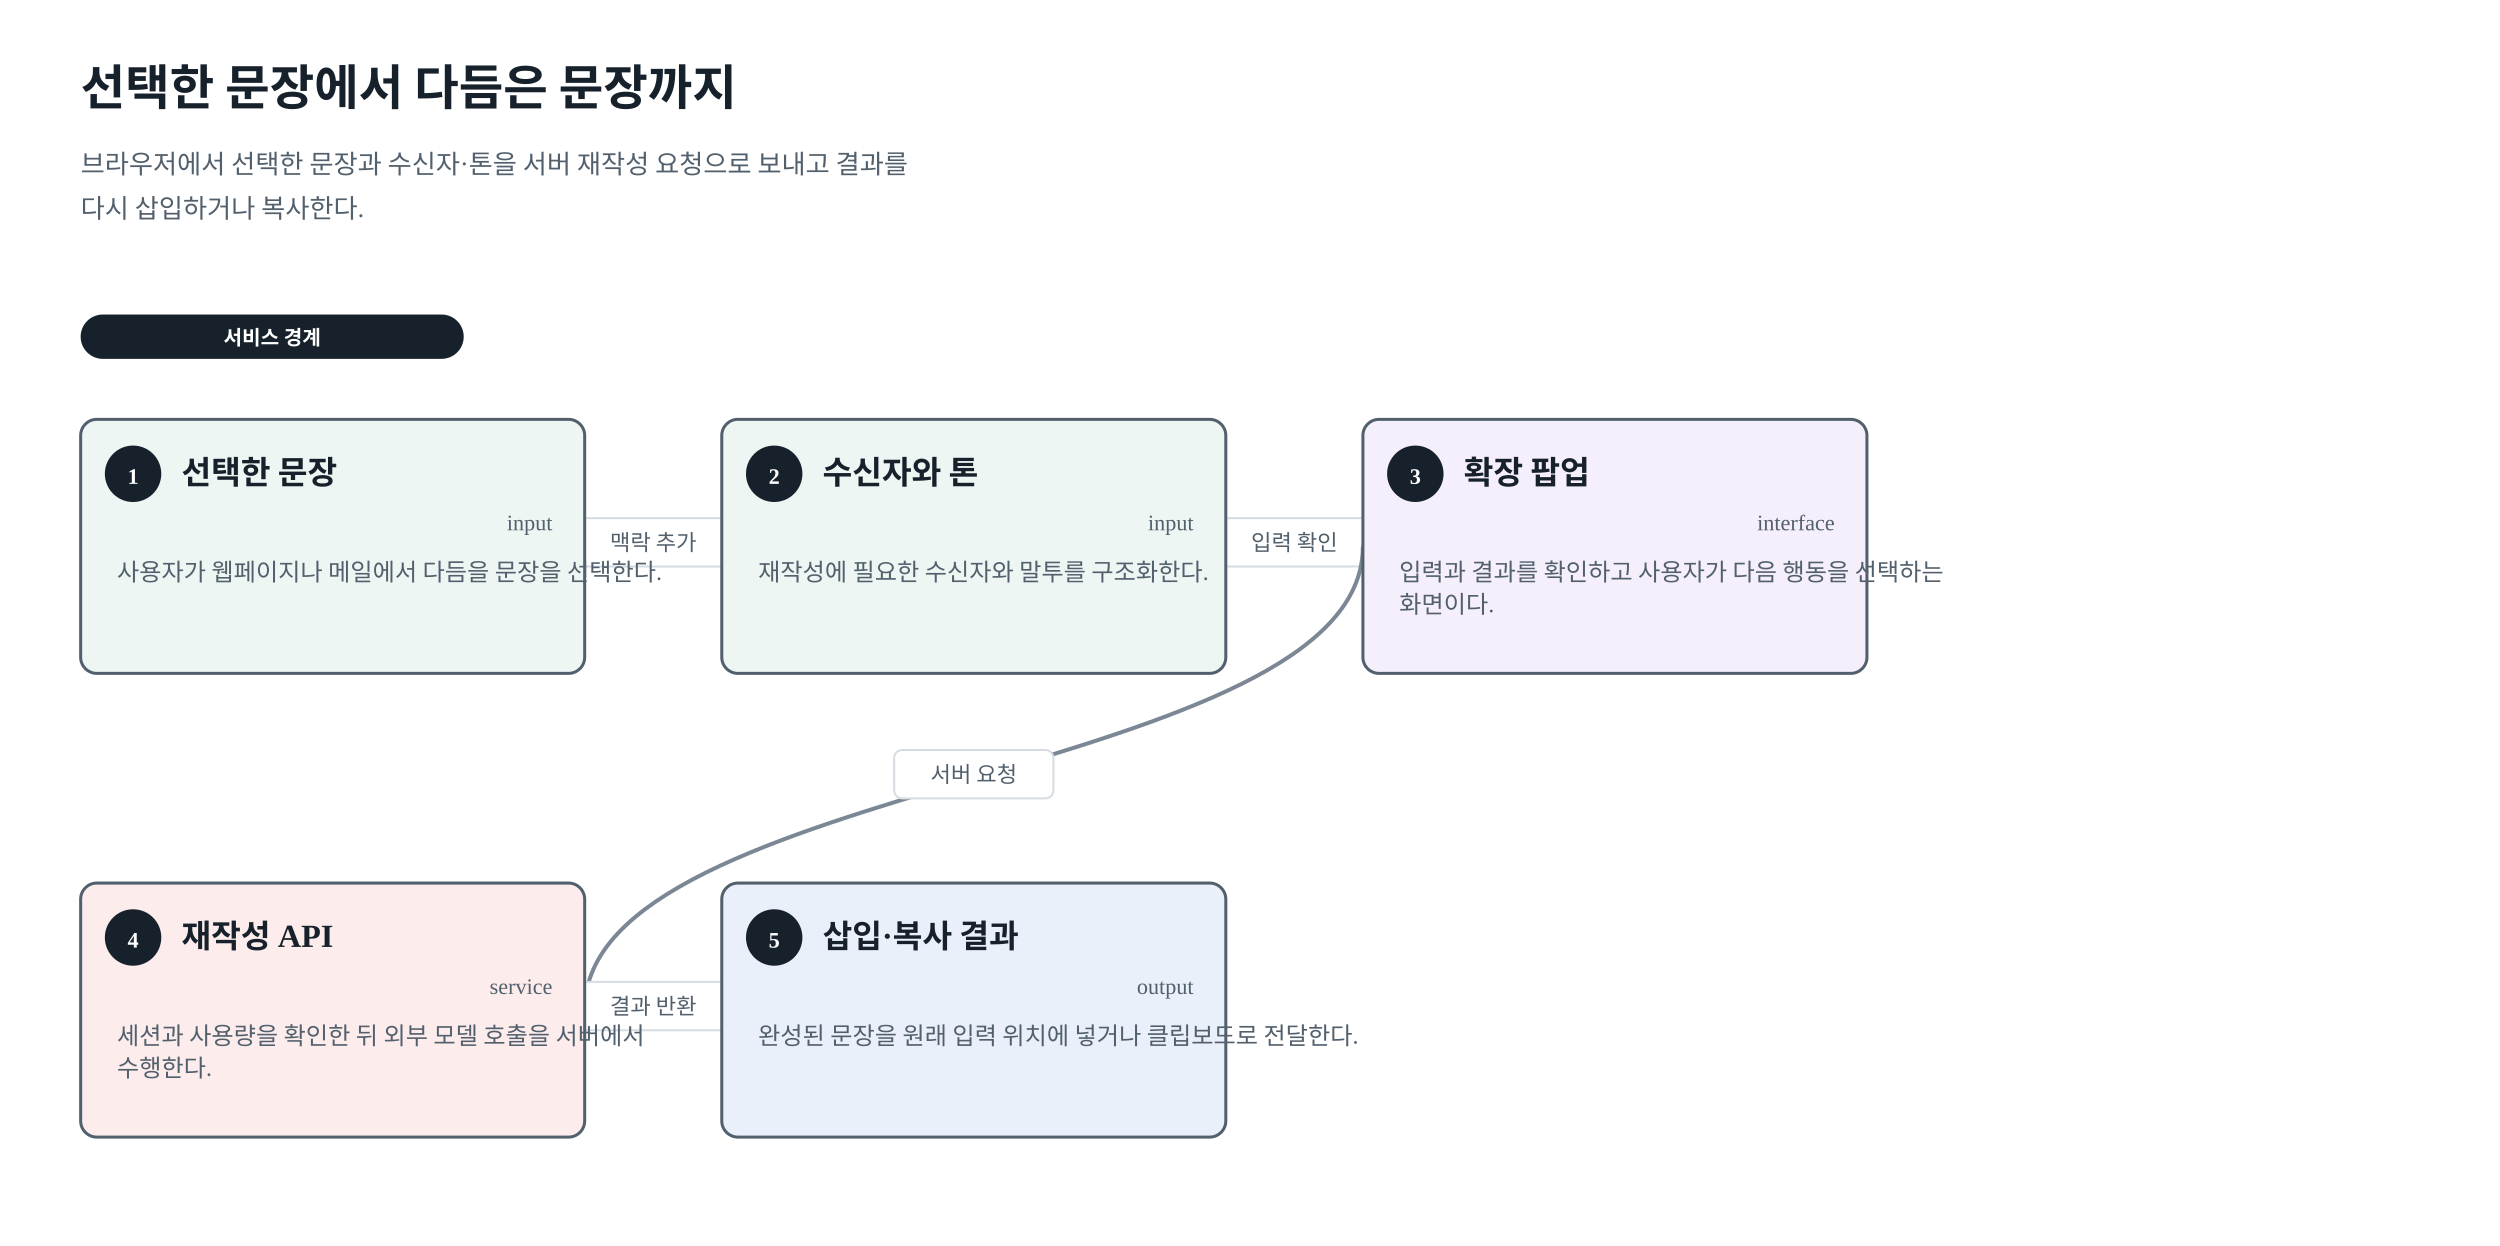
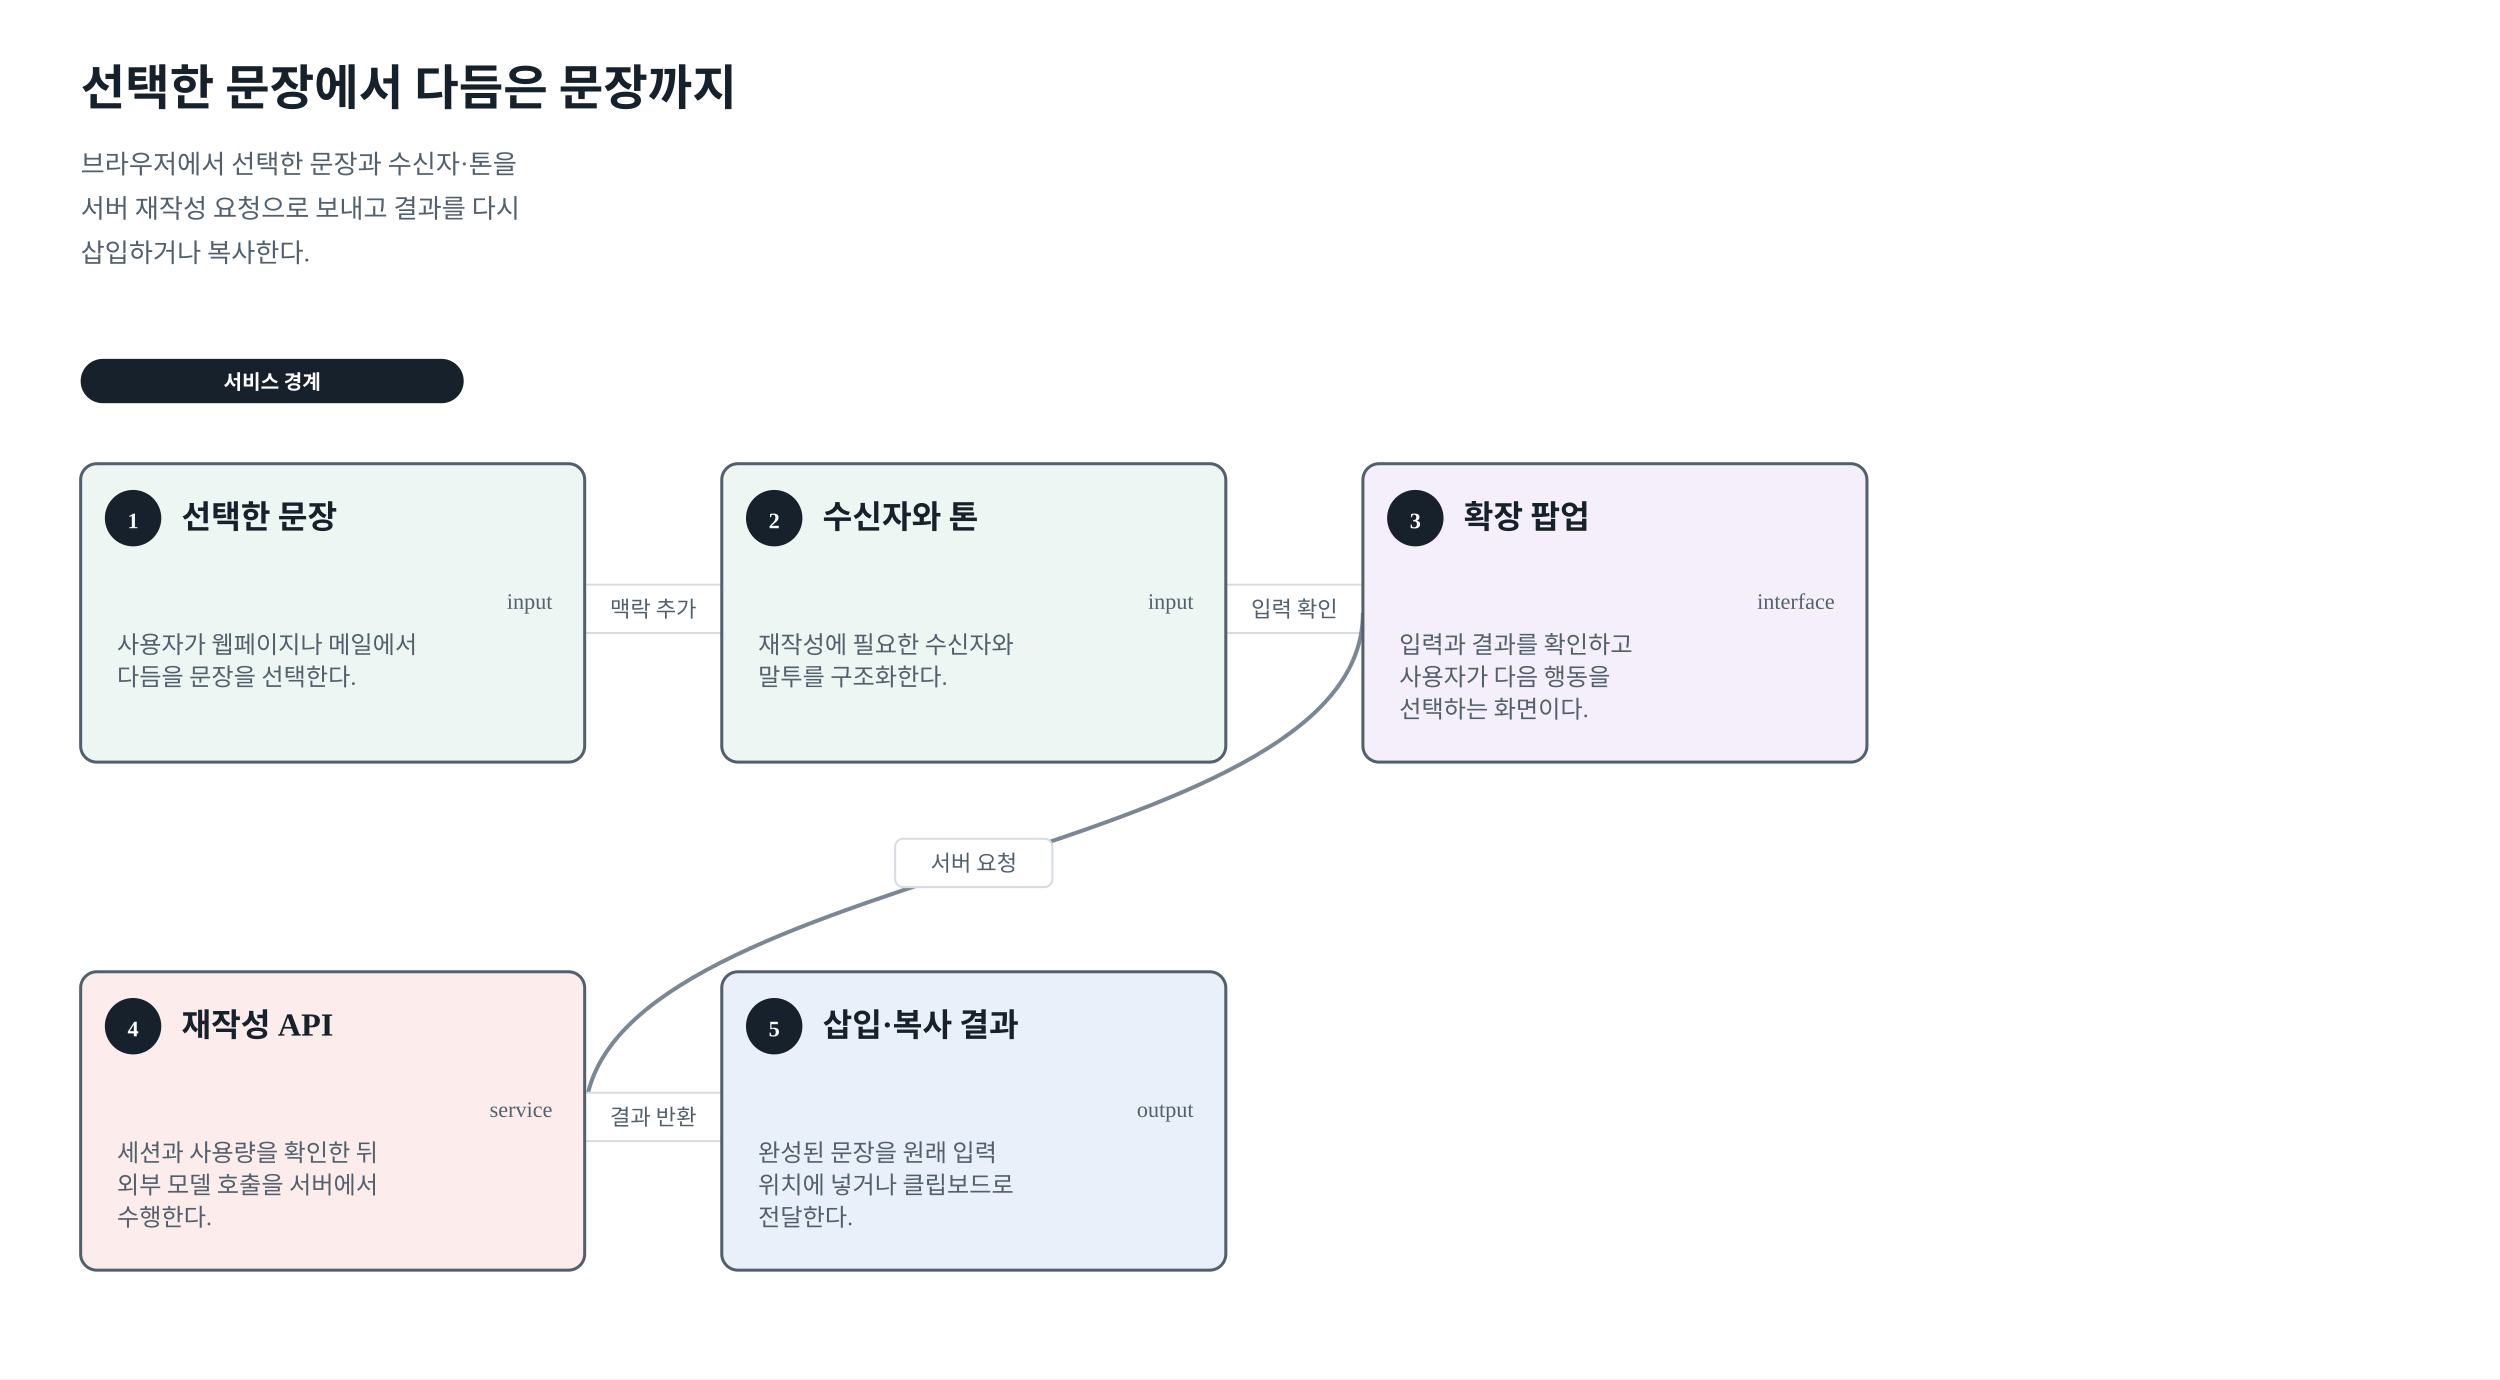
- <svg xmlns="http://www.w3.org/2000/svg" viewBox="0 0 1240 618" role="img" aria-labelledby="system-map-title system-map-desc">
+ <svg xmlns="http://www.w3.org/2000/svg" viewBox="0 0 1240 684" role="img" aria-labelledby="system-map-title system-map-desc">
  <defs>
    <marker id="system-map-arrow" viewBox="0 0 10 10" refX="5" refY="5" markerWidth="7" markerHeight="7" orient="auto-start-reverse">
      <path d="M 0 0 L 10 5 L 0 10 z" fill="#52606d" />
    </marker>
  </defs>
-   <rect width="1240" height="618" fill="#ffffff" />
+   <rect width="1240" height="684" fill="#ffffff" />
  <text fill="#17212b" font-size="24" font-weight="700">
    <tspan x="40" y="52">선택한 문장에서 다듬은 문장까지</tspan>
  </text>
  <text fill="#52606d" font-size="13">
-     <tspan x="40" y="86">브라우저에서 선택한 문장과 수신자·톤을 서버 재작성 요청으로 보내고 결과를</tspan>
-     <tspan x="40" y="108">다시 삽입하거나 복사한다.</tspan>
+     <tspan x="40" y="86">브라우저에서 선택한 문장과 수신자·톤을</tspan>
+     <tspan x="40" y="108">서버 재작성 요청으로 보내고 결과를 다시</tspan>
+     <tspan x="40" y="130">삽입하거나 복사한다.</tspan>
  </text>
-   <rect x="40" y="156" width="190" height="22" rx="11" fill="#17212b" />
-   <text x="135" y="171" text-anchor="middle" fill="#ffffff" font-size="10" font-weight="700">서비스 경계</text>
+   <rect x="40" y="178" width="190" height="22" rx="11" fill="#17212b" />
+   <text x="135" y="193" text-anchor="middle" fill="#ffffff" font-size="10" font-weight="700">서비스 경계</text>
  <g data-flow="flow-01">
-     <path d="M 290 271 C 290 299, 358 243, 358 271" fill="none" stroke="#7b8794" stroke-width="2" marker-end="url(#system-map-arrow)" />
-     <rect x="284.5" y="257" width="79" height="24" rx="4" fill="#ffffff" stroke="#d6dce2" />
-     <text x="324" y="273" text-anchor="middle" fill="#52606d" font-size="11">맥락 추가</text>
+     <path d="M 290 304 C 290 332, 358 276, 358 304" fill="none" stroke="#7b8794" stroke-width="2" marker-end="url(#system-map-arrow)" />
+     <rect x="285" y="290" width="78" height="24" rx="4" fill="#ffffff" stroke="#d6dce2" />
+     <text x="324" y="306" text-anchor="middle" fill="#52606d" font-size="11">맥락 추가</text>
  </g>
  <g data-flow="flow-02">
-     <path d="M 608 271 C 608 299, 676 243, 676 271" fill="none" stroke="#7b8794" stroke-width="2" marker-end="url(#system-map-arrow)" />
-     <rect x="602.5" y="257" width="79" height="24" rx="4" fill="#ffffff" stroke="#d6dce2" />
-     <text x="642" y="273" text-anchor="middle" fill="#52606d" font-size="11">입력 확인</text>
+     <path d="M 608 304 C 608 332, 676 276, 676 304" fill="none" stroke="#7b8794" stroke-width="2" marker-end="url(#system-map-arrow)" />
+     <rect x="603" y="290" width="78" height="24" rx="4" fill="#ffffff" stroke="#d6dce2" />
+     <text x="642" y="306" text-anchor="middle" fill="#52606d" font-size="11">입력 확인</text>
  </g>
  <g data-flow="flow-03">
-     <path d="M 676 271 C 676 386, 290 386, 290 501" fill="none" stroke="#7b8794" stroke-width="2" marker-end="url(#system-map-arrow)" />
-     <rect x="443.5" y="372" width="79" height="24" rx="4" fill="#ffffff" stroke="#d6dce2" />
-     <text x="483" y="388" text-anchor="middle" fill="#52606d" font-size="11">서버 요청</text>
+     <path d="M 676 304 C 676 430, 290 430, 290 556" fill="none" stroke="#7b8794" stroke-width="2" marker-end="url(#system-map-arrow)" />
+     <rect x="444" y="416" width="78" height="24" rx="4" fill="#ffffff" stroke="#d6dce2" />
+     <text x="483" y="432" text-anchor="middle" fill="#52606d" font-size="11">서버 요청</text>
  </g>
  <g data-flow="flow-04">
-     <path d="M 290 501 C 290 529, 358 473, 358 501" fill="none" stroke="#7b8794" stroke-width="2" marker-end="url(#system-map-arrow)" />
-     <rect x="284.5" y="487" width="79" height="24" rx="4" fill="#ffffff" stroke="#d6dce2" />
-     <text x="324" y="503" text-anchor="middle" fill="#52606d" font-size="11">결과 반환</text>
+     <path d="M 290 556 C 290 584, 358 528, 358 556" fill="none" stroke="#7b8794" stroke-width="2" marker-end="url(#system-map-arrow)" />
+     <rect x="285" y="542" width="78" height="24" rx="4" fill="#ffffff" stroke="#d6dce2" />
+     <text x="324" y="558" text-anchor="middle" fill="#52606d" font-size="11">결과 반환</text>
  </g>
  <g data-node="selected-text">
-     <rect x="40" y="208" width="250" height="126" rx="8" fill="#edf6f3" stroke="#52606d" stroke-width="1.5" />
-     <circle cx="66" cy="235" r="14" fill="#17212b" />
-     <text x="66" y="240" text-anchor="middle" fill="#ffffff" font-size="11" font-weight="700">1</text>
-     <text x="90" y="240" fill="#17212b" font-size="16" font-weight="700">선택한 문장</text>
-     <text x="274" y="263" text-anchor="end" fill="#52606d" font-size="11">input</text>
-     <text x="58" y="286" fill="#52606d" font-size="12">
-       <tspan x="58" y="288">사용자가 웹페이지나 메일에서 다듬을 문장을 선택한다.</tspan>
+     <rect x="40" y="230" width="250" height="148" rx="8" fill="#edf6f3" stroke="#52606d" stroke-width="1.5" />
+     <circle cx="66" cy="257" r="14" fill="#17212b" />
+     <text x="66" y="262" text-anchor="middle" fill="#ffffff" font-size="11" font-weight="700">1</text>
+     <text x="90" y="262" fill="#17212b" font-size="16" font-weight="700">
+       <tspan x="90" y="262">선택한 문장</tspan>
+     </text>
+     <text x="274" y="302" text-anchor="end" fill="#52606d" font-size="11">input</text>
+     <text x="58" y="308" fill="#52606d" font-size="12">
+       <tspan x="58" y="324">사용자가 웹페이지나 메일에서</tspan>
+       <tspan x="58" y="340">다듬을 문장을 선택한다.</tspan>
    </text>
  </g>
  <g data-node="rewrite-context">
-     <rect x="358" y="208" width="250" height="126" rx="8" fill="#edf6f3" stroke="#52606d" stroke-width="1.5" />
-     <circle cx="384" cy="235" r="14" fill="#17212b" />
-     <text x="384" y="240" text-anchor="middle" fill="#ffffff" font-size="11" font-weight="700">2</text>
-     <text x="408" y="240" fill="#17212b" font-size="16" font-weight="700">수신자와 톤</text>
-     <text x="592" y="263" text-anchor="end" fill="#52606d" font-size="11">input</text>
-     <text x="376" y="286" fill="#52606d" font-size="12">
-       <tspan x="376" y="288">재작성에 필요한 수신자와 말투를 구조화한다.</tspan>
+     <rect x="358" y="230" width="250" height="148" rx="8" fill="#edf6f3" stroke="#52606d" stroke-width="1.5" />
+     <circle cx="384" cy="257" r="14" fill="#17212b" />
+     <text x="384" y="262" text-anchor="middle" fill="#ffffff" font-size="11" font-weight="700">2</text>
+     <text x="408" y="262" fill="#17212b" font-size="16" font-weight="700">
+       <tspan x="408" y="262">수신자와 톤</tspan>
+     </text>
+     <text x="592" y="302" text-anchor="end" fill="#52606d" font-size="11">input</text>
+     <text x="376" y="308" fill="#52606d" font-size="12">
+       <tspan x="376" y="324">재작성에 필요한 수신자와</tspan>
+       <tspan x="376" y="340">말투를 구조화한다.</tspan>
    </text>
  </g>
  <g data-node="extension-popup">
-     <rect x="676" y="208" width="250" height="126" rx="8" fill="#f4effa" stroke="#52606d" stroke-width="1.5" />
-     <circle cx="702" cy="235" r="14" fill="#17212b" />
-     <text x="702" y="240" text-anchor="middle" fill="#ffffff" font-size="11" font-weight="700">3</text>
-     <text x="726" y="240" fill="#17212b" font-size="16" font-weight="700">확장 팝업</text>
-     <text x="910" y="263" text-anchor="end" fill="#52606d" font-size="11">interface</text>
-     <text x="694" y="286" fill="#52606d" font-size="12">
-       <tspan x="694" y="288">입력과 결과를 확인하고 사용자가 다음 행동을 선택하는</tspan>
-       <tspan x="694" y="304">화면이다.</tspan>
+     <rect x="676" y="230" width="250" height="148" rx="8" fill="#f4effa" stroke="#52606d" stroke-width="1.5" />
+     <circle cx="702" cy="257" r="14" fill="#17212b" />
+     <text x="702" y="262" text-anchor="middle" fill="#ffffff" font-size="11" font-weight="700">3</text>
+     <text x="726" y="262" fill="#17212b" font-size="16" font-weight="700">
+       <tspan x="726" y="262">확장 팝업</tspan>
+     </text>
+     <text x="910" y="302" text-anchor="end" fill="#52606d" font-size="11">interface</text>
+     <text x="694" y="308" fill="#52606d" font-size="12">
+       <tspan x="694" y="324">입력과 결과를 확인하고</tspan>
+       <tspan x="694" y="340">사용자가 다음 행동을</tspan>
+       <tspan x="694" y="356">선택하는 화면이다.</tspan>
    </text>
  </g>
  <g data-node="rewrite-api">
-     <rect x="40" y="438" width="250" height="126" rx="8" fill="#fceceb" stroke="#52606d" stroke-width="1.5" />
-     <circle cx="66" cy="465" r="14" fill="#17212b" />
-     <text x="66" y="470" text-anchor="middle" fill="#ffffff" font-size="11" font-weight="700">4</text>
-     <text x="90" y="470" fill="#17212b" font-size="16" font-weight="700">재작성 API</text>
-     <text x="274" y="493" text-anchor="end" fill="#52606d" font-size="11">service</text>
-     <text x="58" y="516" fill="#52606d" font-size="12">
-       <tspan x="58" y="518">세션과 사용량을 확인한 뒤 외부 모델 호출을 서버에서</tspan>
-       <tspan x="58" y="534">수행한다.</tspan>
+     <rect x="40" y="482" width="250" height="148" rx="8" fill="#fceceb" stroke="#52606d" stroke-width="1.5" />
+     <circle cx="66" cy="509" r="14" fill="#17212b" />
+     <text x="66" y="514" text-anchor="middle" fill="#ffffff" font-size="11" font-weight="700">4</text>
+     <text x="90" y="514" fill="#17212b" font-size="16" font-weight="700">
+       <tspan x="90" y="514">재작성 API</tspan>
+     </text>
+     <text x="274" y="554" text-anchor="end" fill="#52606d" font-size="11">service</text>
+     <text x="58" y="560" fill="#52606d" font-size="12">
+       <tspan x="58" y="576">세션과 사용량을 확인한 뒤</tspan>
+       <tspan x="58" y="592">외부 모델 호출을 서버에서</tspan>
+       <tspan x="58" y="608">수행한다.</tspan>
    </text>
  </g>
  <g data-node="insert-or-copy">
-     <rect x="358" y="438" width="250" height="126" rx="8" fill="#eaf0fa" stroke="#52606d" stroke-width="1.5" />
-     <circle cx="384" cy="465" r="14" fill="#17212b" />
-     <text x="384" y="470" text-anchor="middle" fill="#ffffff" font-size="11" font-weight="700">5</text>
-     <text x="408" y="470" fill="#17212b" font-size="16" font-weight="700">삽입·복사 결과</text>
-     <text x="592" y="493" text-anchor="end" fill="#52606d" font-size="11">output</text>
-     <text x="376" y="516" fill="#52606d" font-size="12">
-       <tspan x="376" y="518">완성된 문장을 원래 입력 위치에 넣거나 클립보드로 전달한다.</tspan>
+     <rect x="358" y="482" width="250" height="148" rx="8" fill="#eaf0fa" stroke="#52606d" stroke-width="1.5" />
+     <circle cx="384" cy="509" r="14" fill="#17212b" />
+     <text x="384" y="514" text-anchor="middle" fill="#ffffff" font-size="11" font-weight="700">5</text>
+     <text x="408" y="514" fill="#17212b" font-size="16" font-weight="700">
+       <tspan x="408" y="514">삽입·복사 결과</tspan>
+     </text>
+     <text x="592" y="554" text-anchor="end" fill="#52606d" font-size="11">output</text>
+     <text x="376" y="560" fill="#52606d" font-size="12">
+       <tspan x="376" y="576">완성된 문장을 원래 입력</tspan>
+       <tspan x="376" y="592">위치에 넣거나 클립보드로</tspan>
+       <tspan x="376" y="608">전달한다.</tspan>
    </text>
  </g>
</svg>
